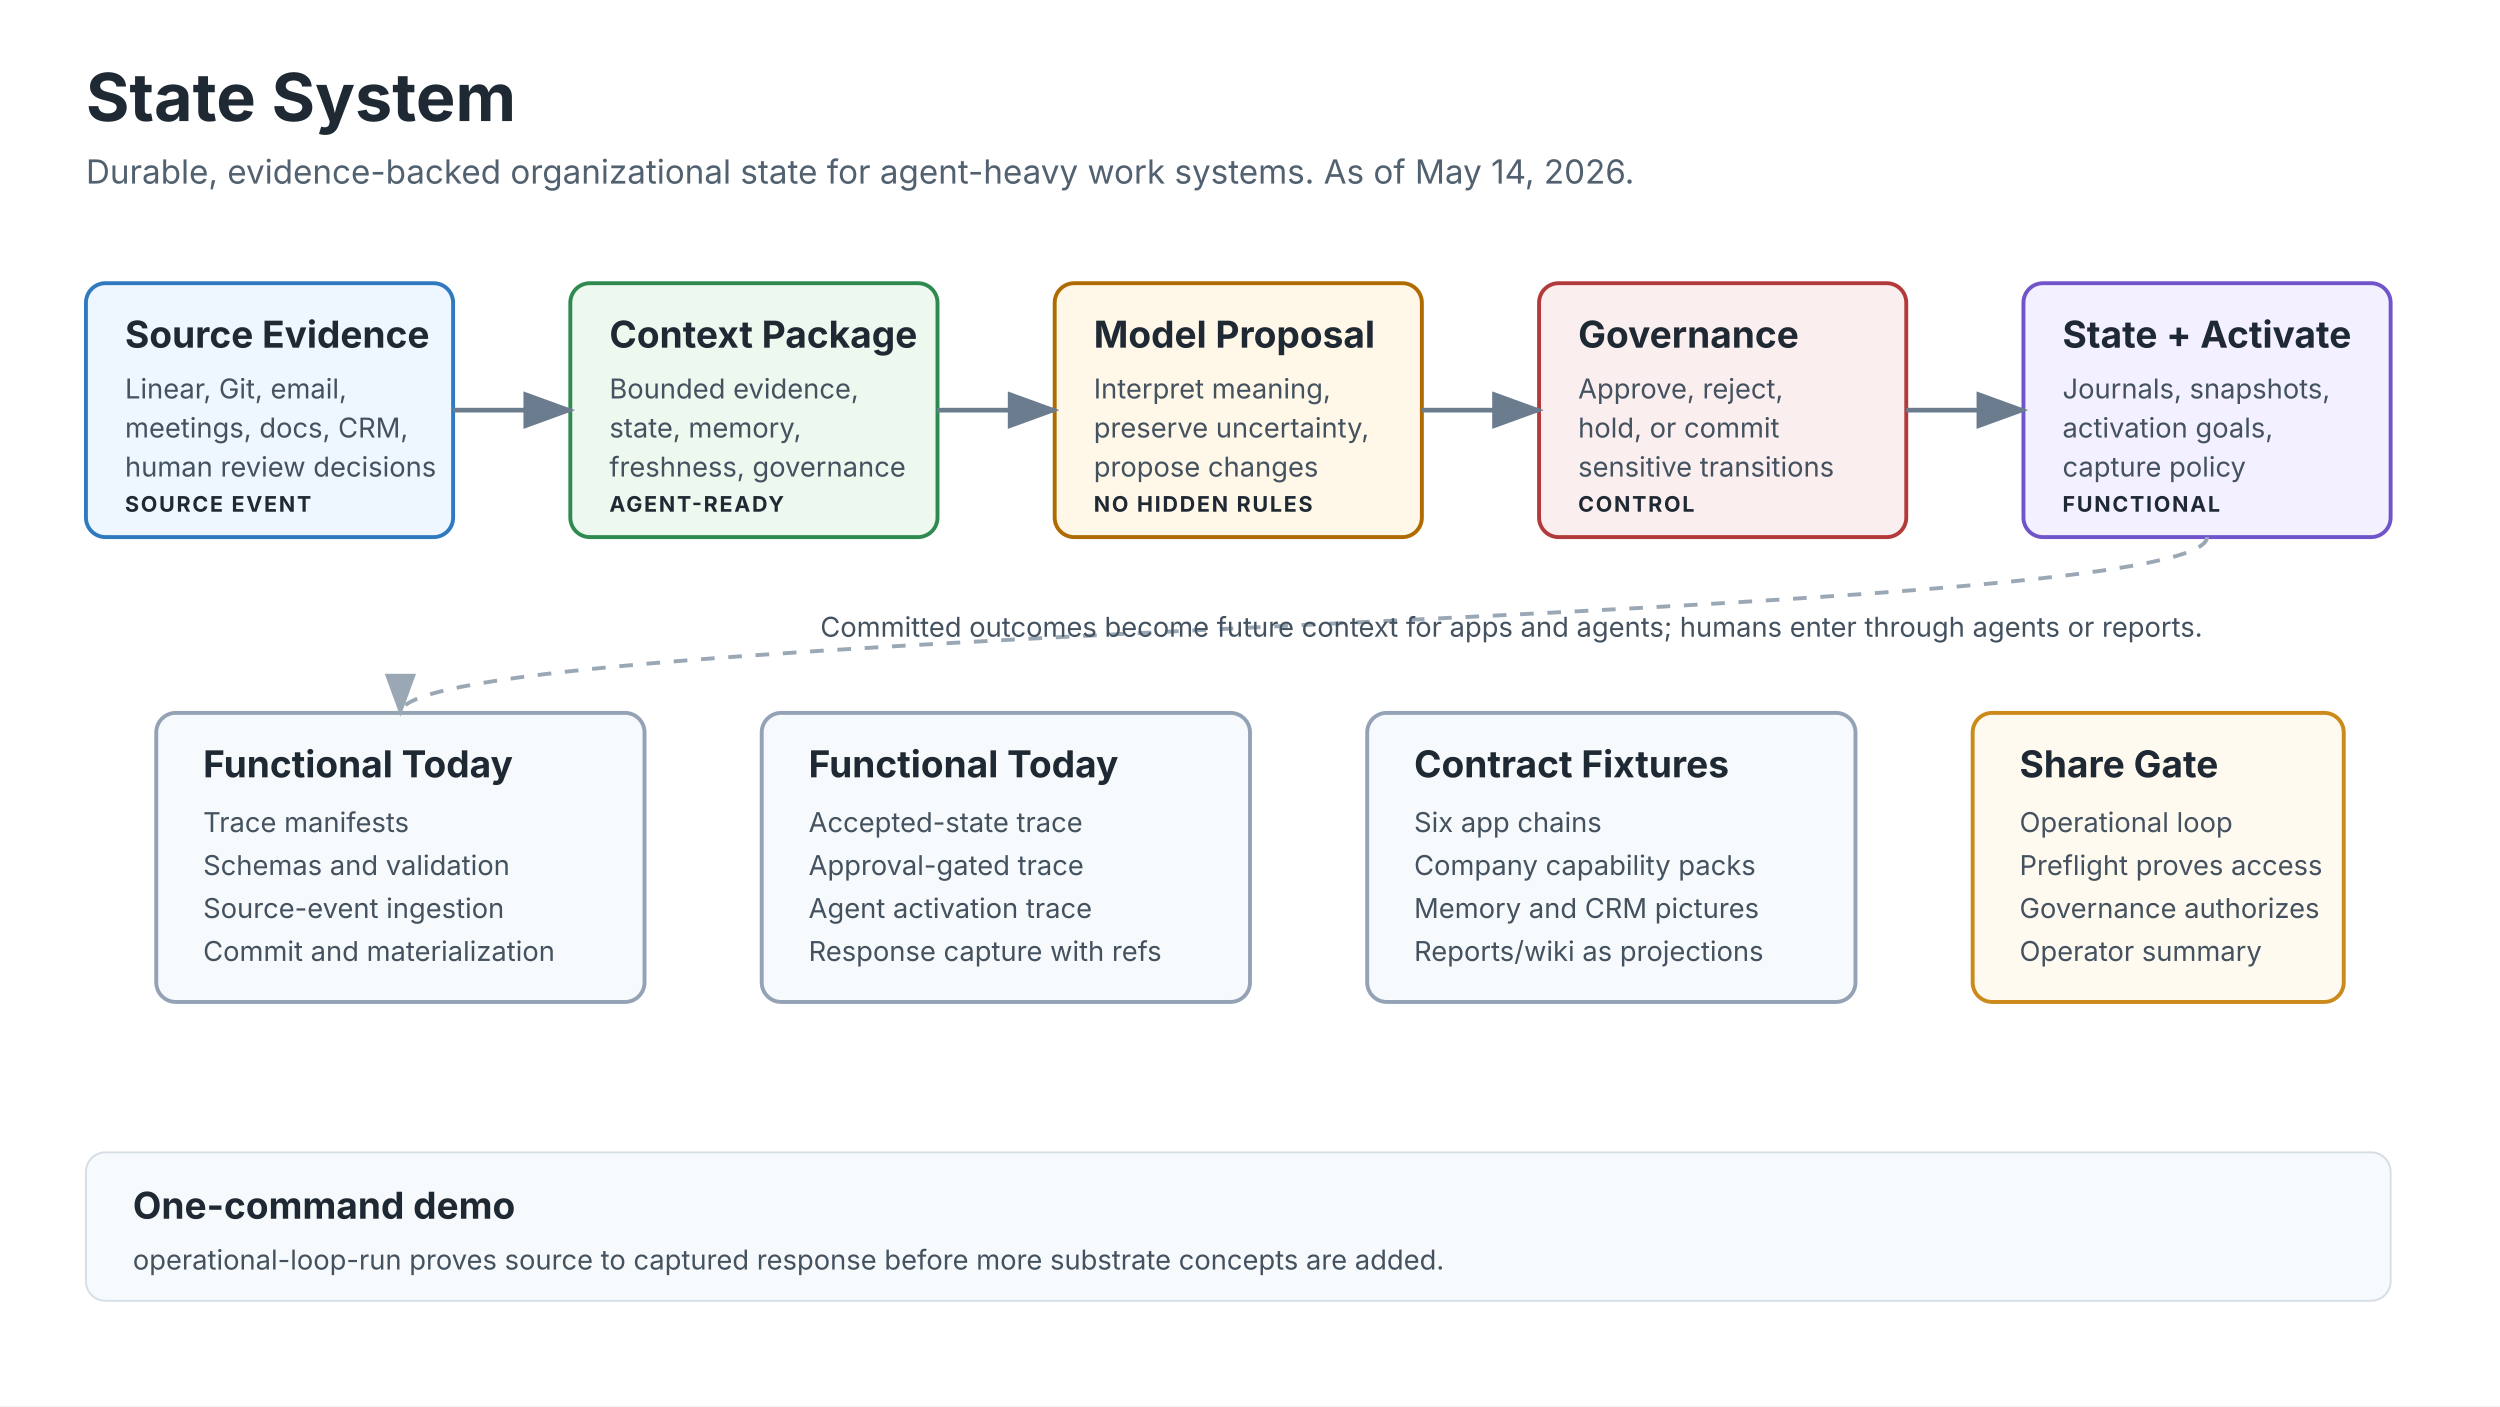
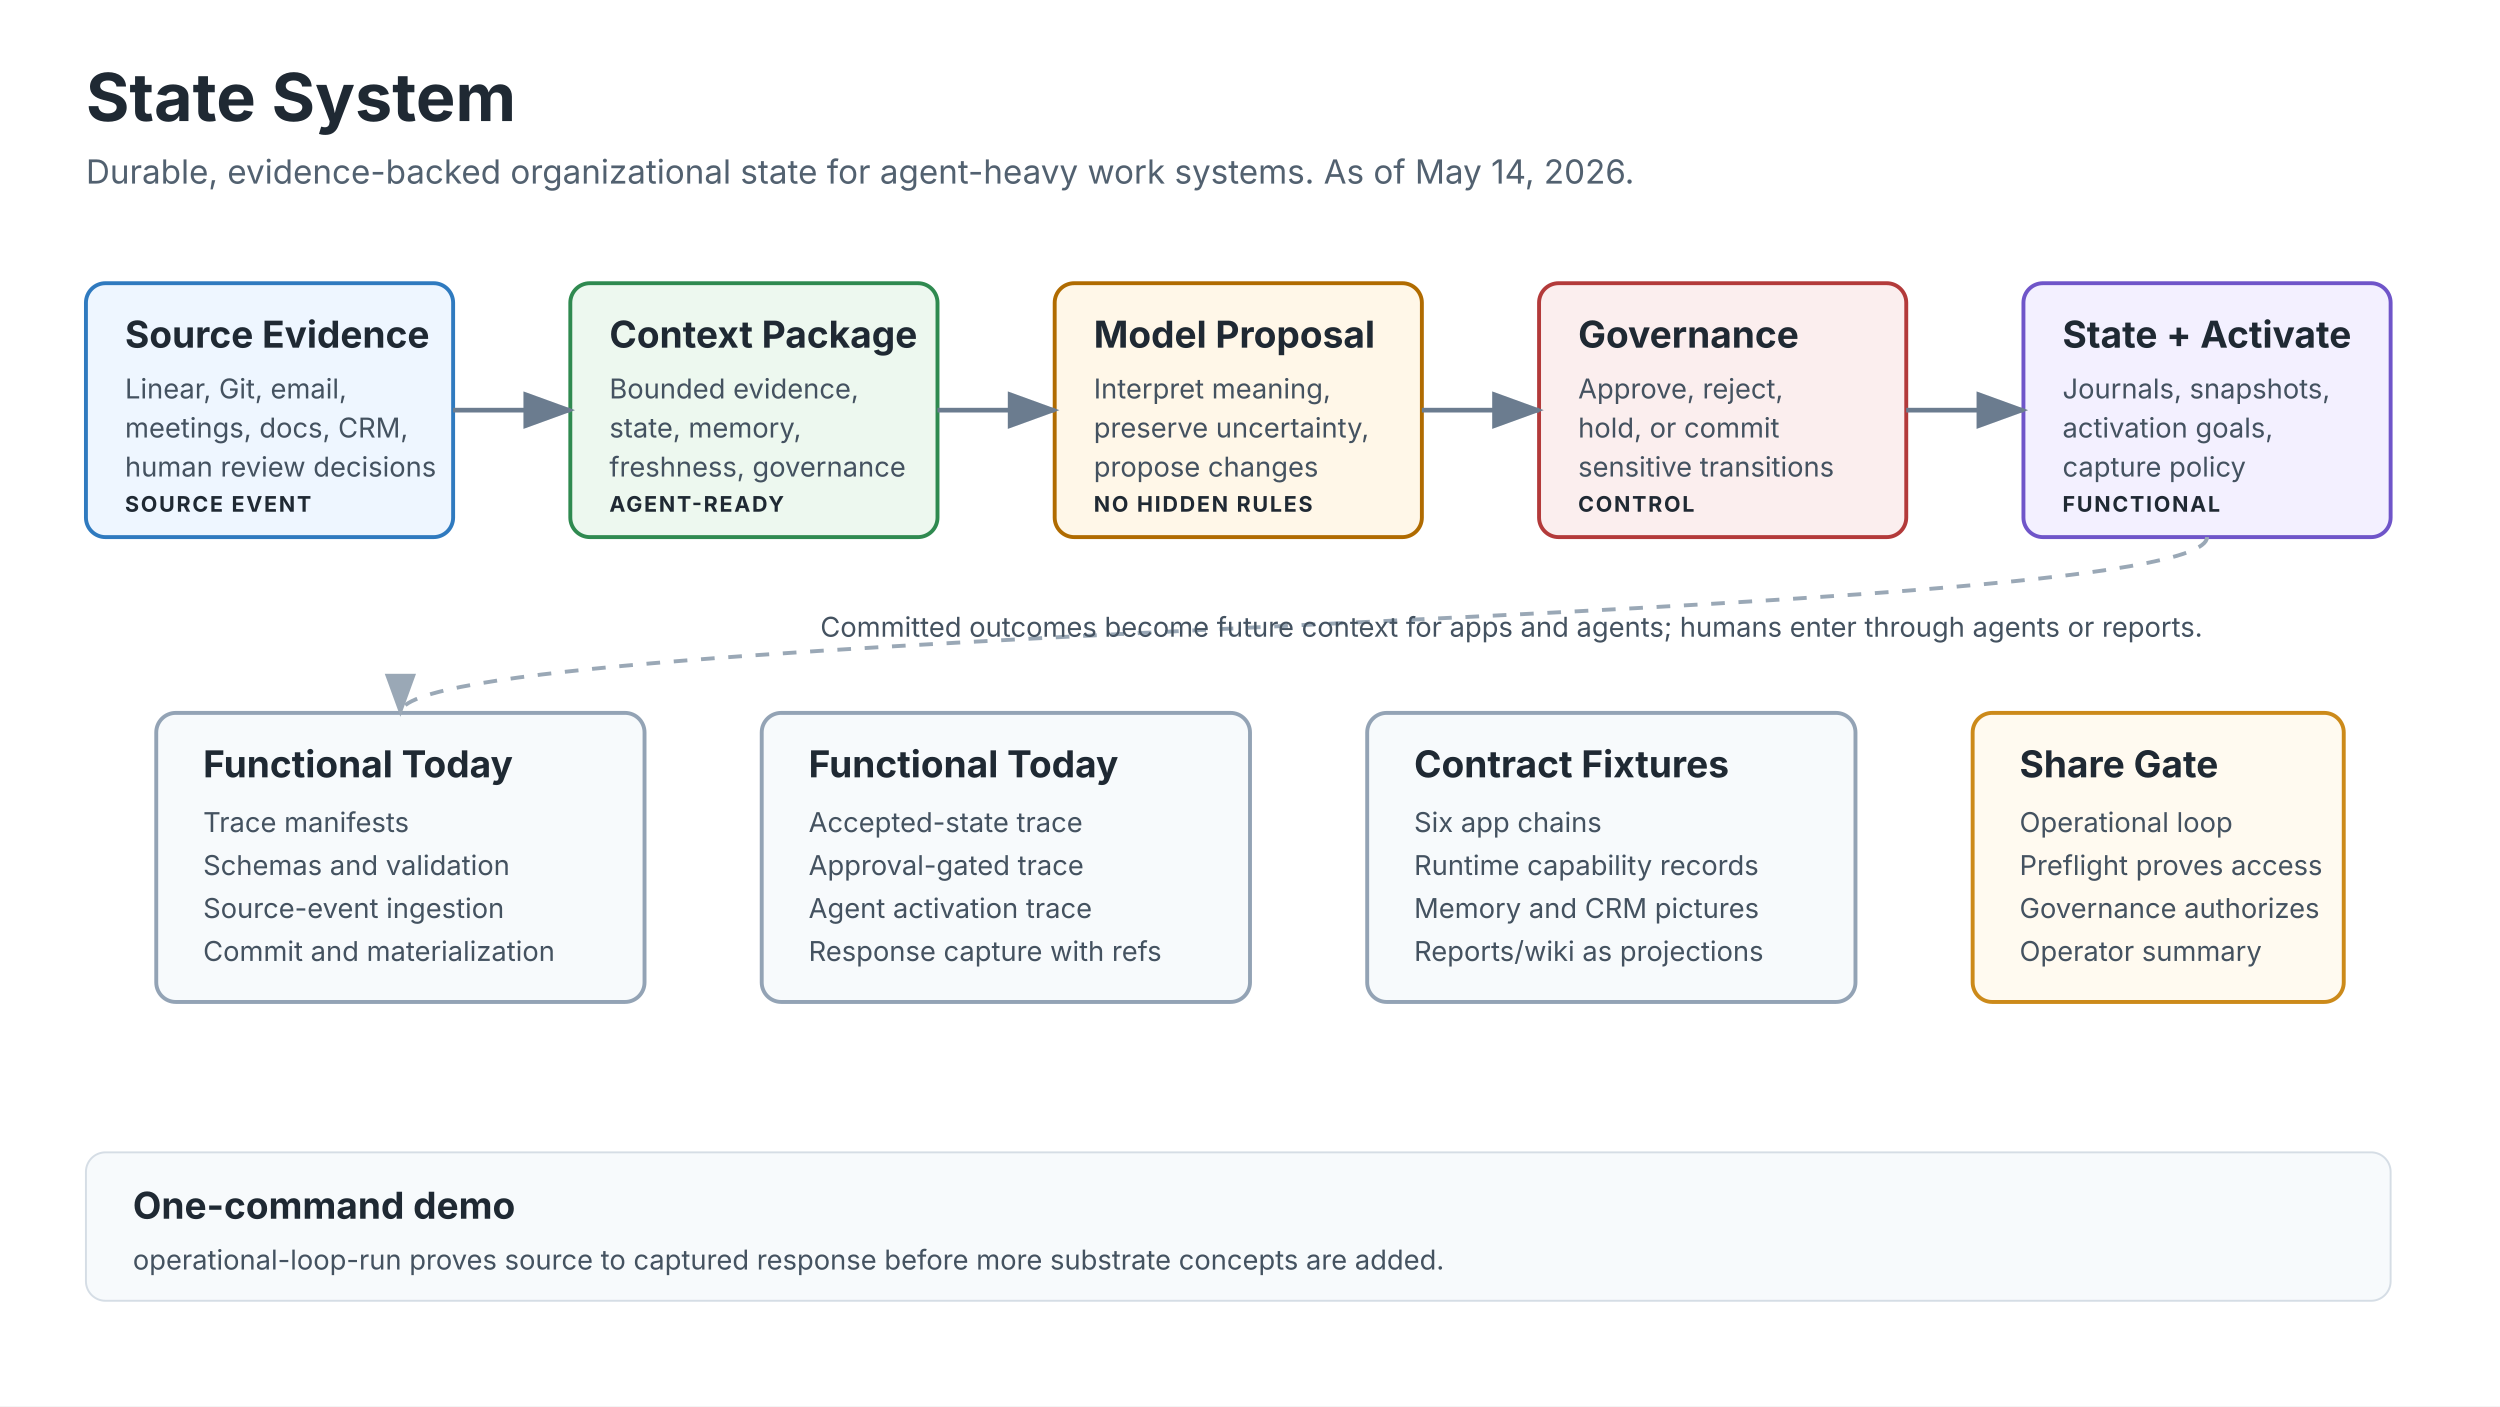
<svg xmlns="http://www.w3.org/2000/svg" viewBox="0 0 1280 720" role="img" aria-labelledby="title desc">
  <style>
    text { font-family: -apple-system, BlinkMacSystemFont, "Segoe UI", sans-serif; fill: #1f2933; }
    .title { font-size: 34px; font-weight: 700; }
    .subtitle { font-size: 17px; fill: #526170; }
    .label { font-size: 19px; font-weight: 700; }
    .body { font-size: 14px; fill: #445260; }
    .badge { font-size: 11px; font-weight: 700; letter-spacing: .08em; }
    .box { stroke-width: 2; rx: 10; }
    .arrow { fill: none; stroke: #6b7c8f; stroke-width: 2.4; marker-end: url(#arrow); }
    .soft-arrow { fill: none; stroke: #9aa8b6; stroke-width: 2; stroke-dasharray: 7 7; marker-end: url(#softArrow); }
  </style>
  <defs>
    <marker id="arrow" markerWidth="11" markerHeight="8" refX="10" refY="4" orient="auto">
      <path d="M0,0 L11,4 L0,8 Z" fill="#6b7c8f" />
    </marker>
    <marker id="softArrow" markerWidth="11" markerHeight="8" refX="10" refY="4" orient="auto">
      <path d="M0,0 L11,4 L0,8 Z" fill="#9aa8b6" />
    </marker>
  </defs>
  <rect width="1280" height="720" fill="#ffffff" />
  <text x="44" y="62" class="title">State System</text>
  <text x="44" y="94" class="subtitle">Durable, evidence-backed organizational state for agent-heavy work systems. As of May 14, 2026.</text>
  <rect x="44" y="145" width="188" height="130" class="box" fill="#eef6ff" stroke="#2f7abf" />
  <text x="64" y="178" class="label">Source Evidence</text>
  <text x="64" y="204" class="body">Linear, Git, email,</text>
  <text x="64" y="224" class="body">meetings, docs, CRM,</text>
  <text x="64" y="244" class="body">human review decisions</text>
  <text x="64" y="262" class="badge" fill="#2f7abf">SOURCE EVENT</text>
  <rect x="292" y="145" width="188" height="130" class="box" fill="#edf8ef" stroke="#2f8a50" />
  <text x="312" y="178" class="label">Context Package</text>
  <text x="312" y="204" class="body">Bounded evidence,</text>
  <text x="312" y="224" class="body">state, memory,</text>
  <text x="312" y="244" class="body">freshness, governance</text>
  <text x="312" y="262" class="badge" fill="#2f8a50">AGENT-READY</text>
  <rect x="540" y="145" width="188" height="130" class="box" fill="#fff7e8" stroke="#b06b00" />
  <text x="560" y="178" class="label">Model Proposal</text>
  <text x="560" y="204" class="body">Interpret meaning,</text>
  <text x="560" y="224" class="body">preserve uncertainty,</text>
  <text x="560" y="244" class="body">propose changes</text>
  <text x="560" y="262" class="badge" fill="#b06b00">NO HIDDEN RULES</text>
  <rect x="788" y="145" width="188" height="130" class="box" fill="#fbeeee" stroke="#b33a3a" />
  <text x="808" y="178" class="label">Governance</text>
  <text x="808" y="204" class="body">Approve, reject,</text>
  <text x="808" y="224" class="body">hold, or commit</text>
  <text x="808" y="244" class="body">sensitive transitions</text>
  <text x="808" y="262" class="badge" fill="#b33a3a">CONTROL</text>
  <rect x="1036" y="145" width="188" height="130" class="box" fill="#f3f0ff" stroke="#6f55c9" />
  <text x="1056" y="178" class="label">State + Activate</text>
  <text x="1056" y="204" class="body">Journals, snapshots,</text>
  <text x="1056" y="224" class="body">activation goals,</text>
  <text x="1056" y="244" class="body">capture policy</text>
  <text x="1056" y="262" class="badge" fill="#6f55c9">FUNCTIONAL</text>
  <path d="M232 210 H292" class="arrow" />
  <path d="M480 210 H540" class="arrow" />
  <path d="M728 210 H788" class="arrow" />
  <path d="M976 210 H1036" class="arrow" />
  <rect x="80" y="365" width="250" height="148" class="box" fill="#f7fafc" stroke="#93a3b5" />
  <text x="104" y="398" class="label">Functional Today</text>
  <text x="104" y="426" class="body">Trace manifests</text>
  <text x="104" y="448" class="body">Schemas and validation</text>
  <text x="104" y="470" class="body">Source-event ingestion</text>
  <text x="104" y="492" class="body">Commit and materialization</text>
  <rect x="390" y="365" width="250" height="148" class="box" fill="#f7fafc" stroke="#93a3b5" />
  <text x="414" y="398" class="label">Functional Today</text>
  <text x="414" y="426" class="body">Accepted-state trace</text>
  <text x="414" y="448" class="body">Approval-gated trace</text>
  <text x="414" y="470" class="body">Agent activation trace</text>
  <text x="414" y="492" class="body">Response capture with refs</text>
  <rect x="700" y="365" width="250" height="148" class="box" fill="#f7fafc" stroke="#93a3b5" />
  <text x="724" y="398" class="label">Contract Fixtures</text>
  <text x="724" y="426" class="body">Six app chains</text>
-   <text x="724" y="448" class="body">Company capability packs</text>
+   <text x="724" y="448" class="body">Runtime capability records</text>
  <text x="724" y="470" class="body">Memory and CRM pictures</text>
  <text x="724" y="492" class="body">Reports/wiki as projections</text>
  <rect x="1010" y="365" width="190" height="148" class="box" fill="#fffaf0" stroke="#cc8a1a" />
  <text x="1034" y="398" class="label">Share Gate</text>
  <text x="1034" y="426" class="body">Operational loop</text>
  <text x="1034" y="448" class="body">Preflight proves access</text>
  <text x="1034" y="470" class="body">Governance authorizes</text>
  <text x="1034" y="492" class="body">Operator summary</text>
  <path d="M1130 275 C1130 320 205 320 205 365" class="soft-arrow" />
  <text x="420" y="326" class="body">Committed outcomes become future context for apps and agents; humans enter through agents or reports.</text>
  <rect x="44" y="590" width="1180" height="76" rx="10" fill="#f7fafc" stroke="#d5dde5" />
  <text x="68" y="624" class="label">One-command demo</text>
  <text x="68" y="650" class="body">operational-loop-run proves source to captured response before more substrate concepts are added.</text>
</svg>
